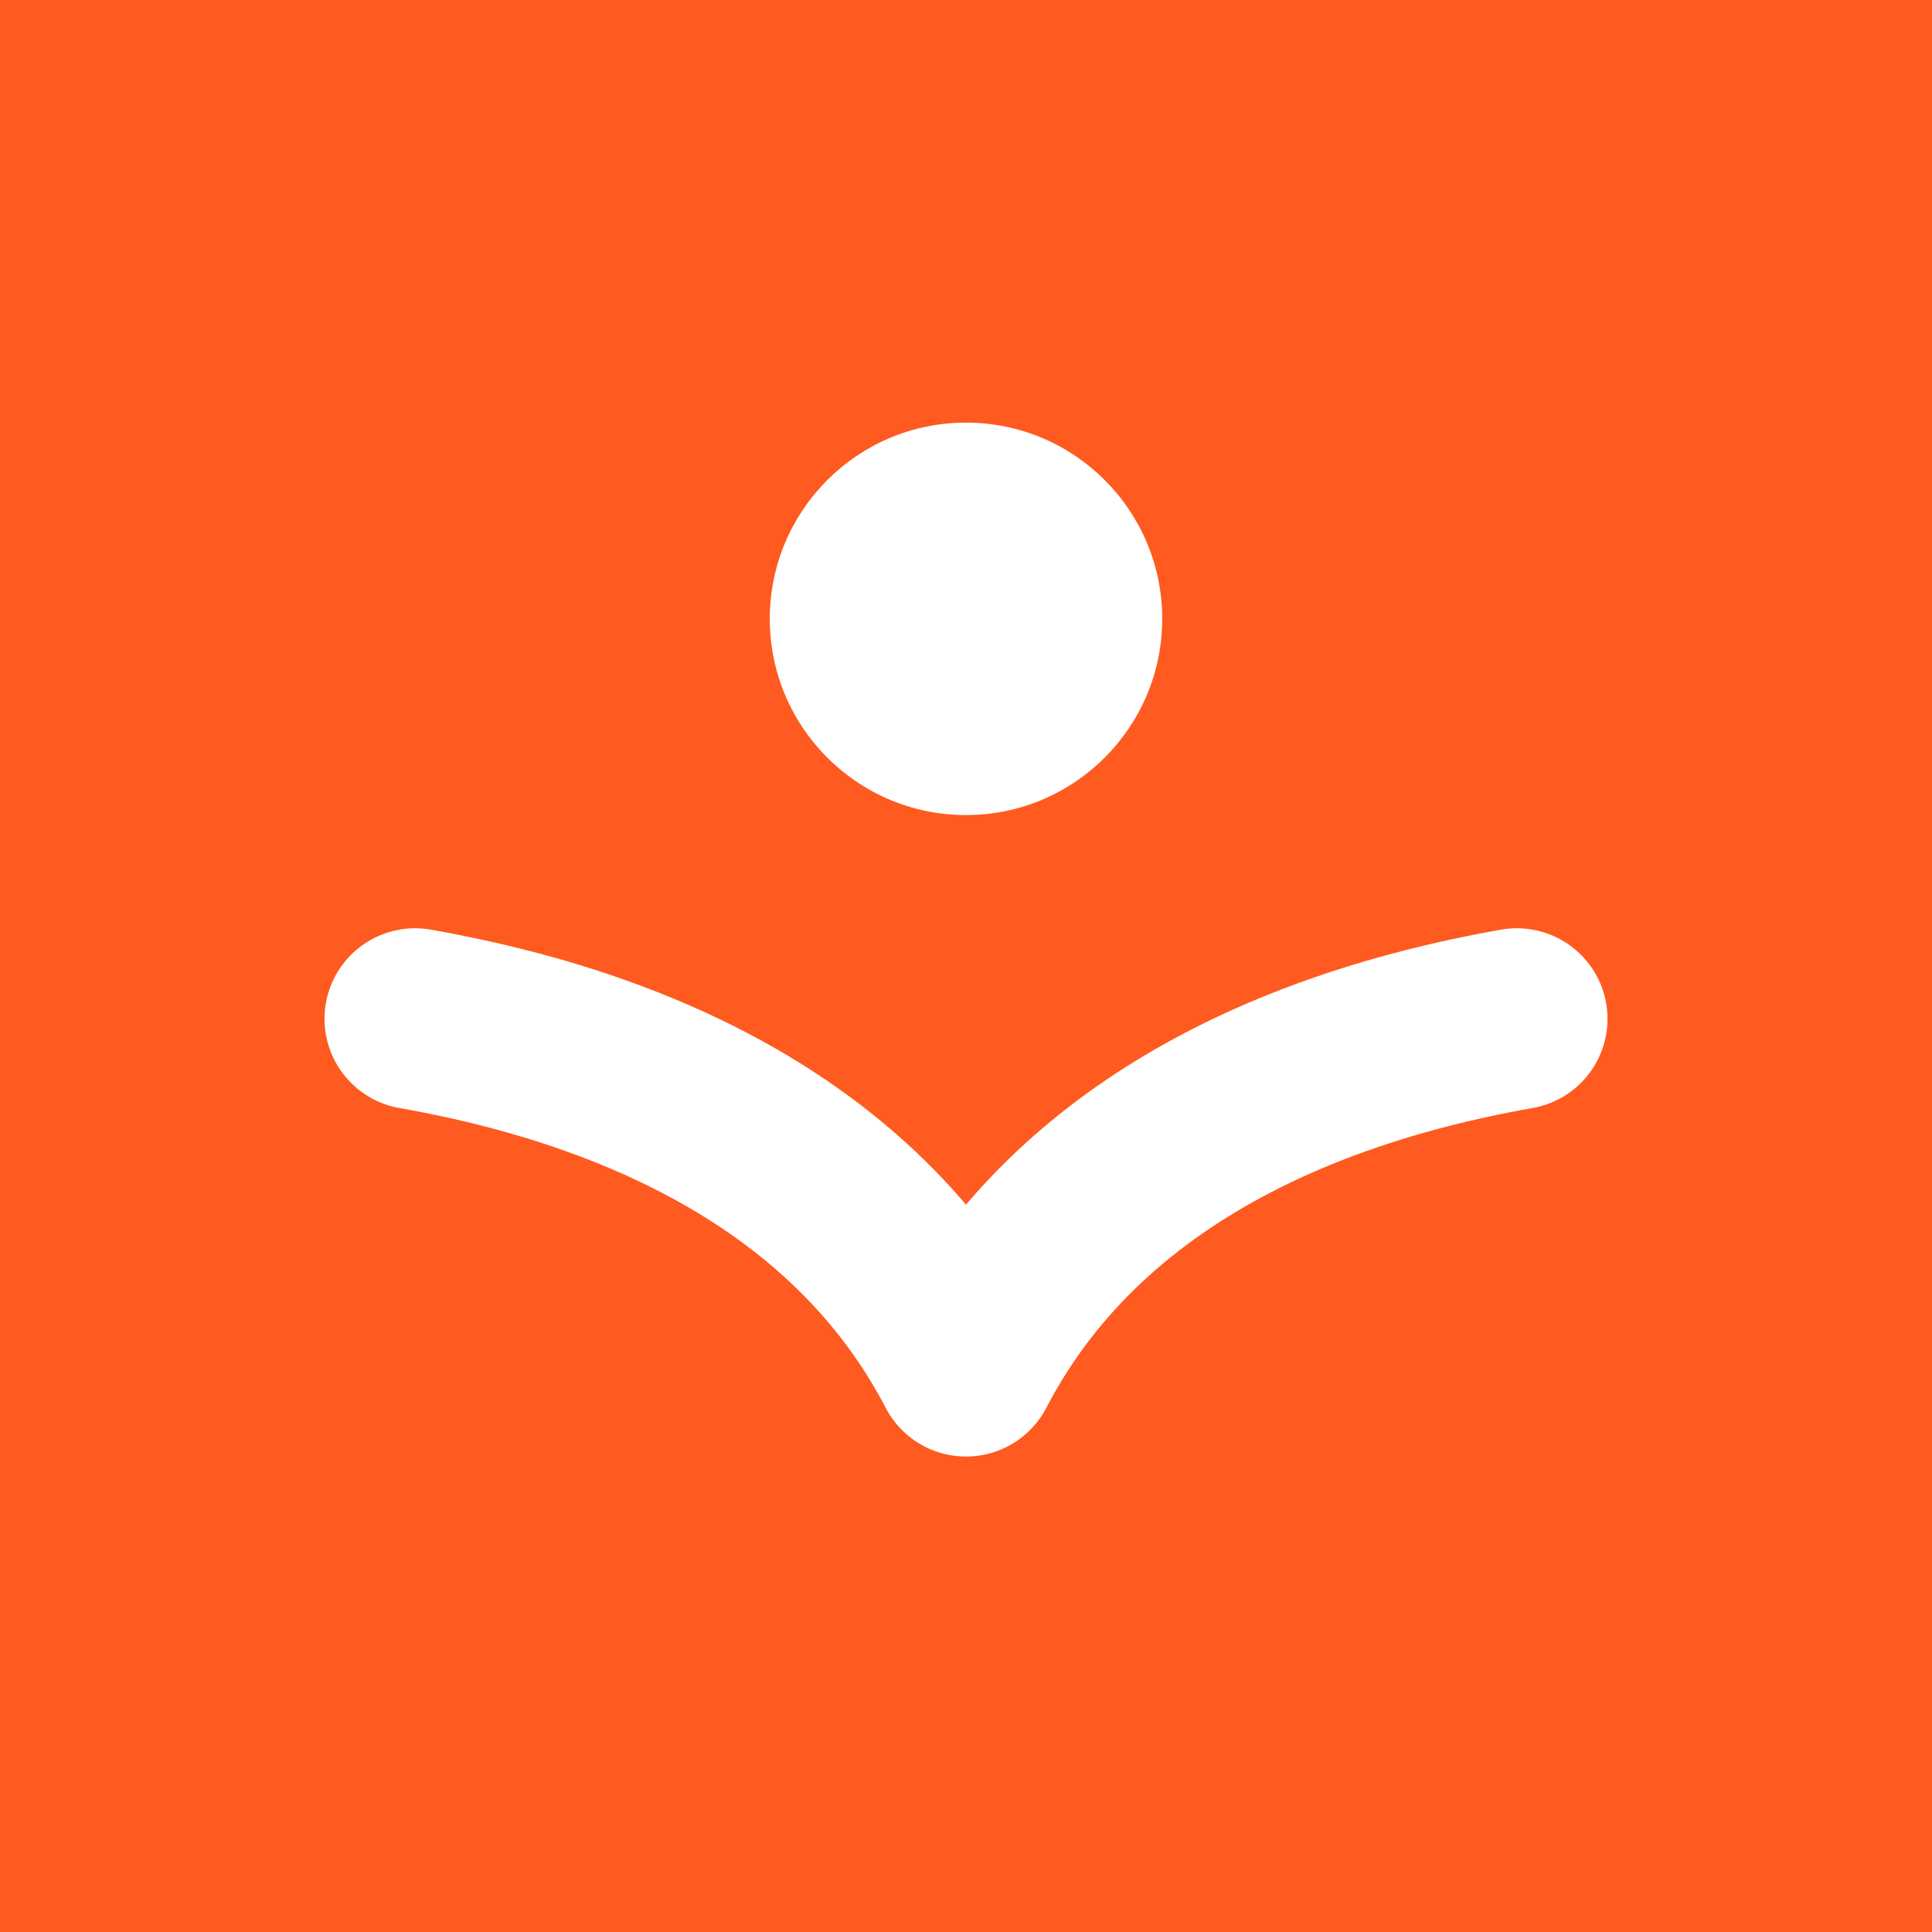
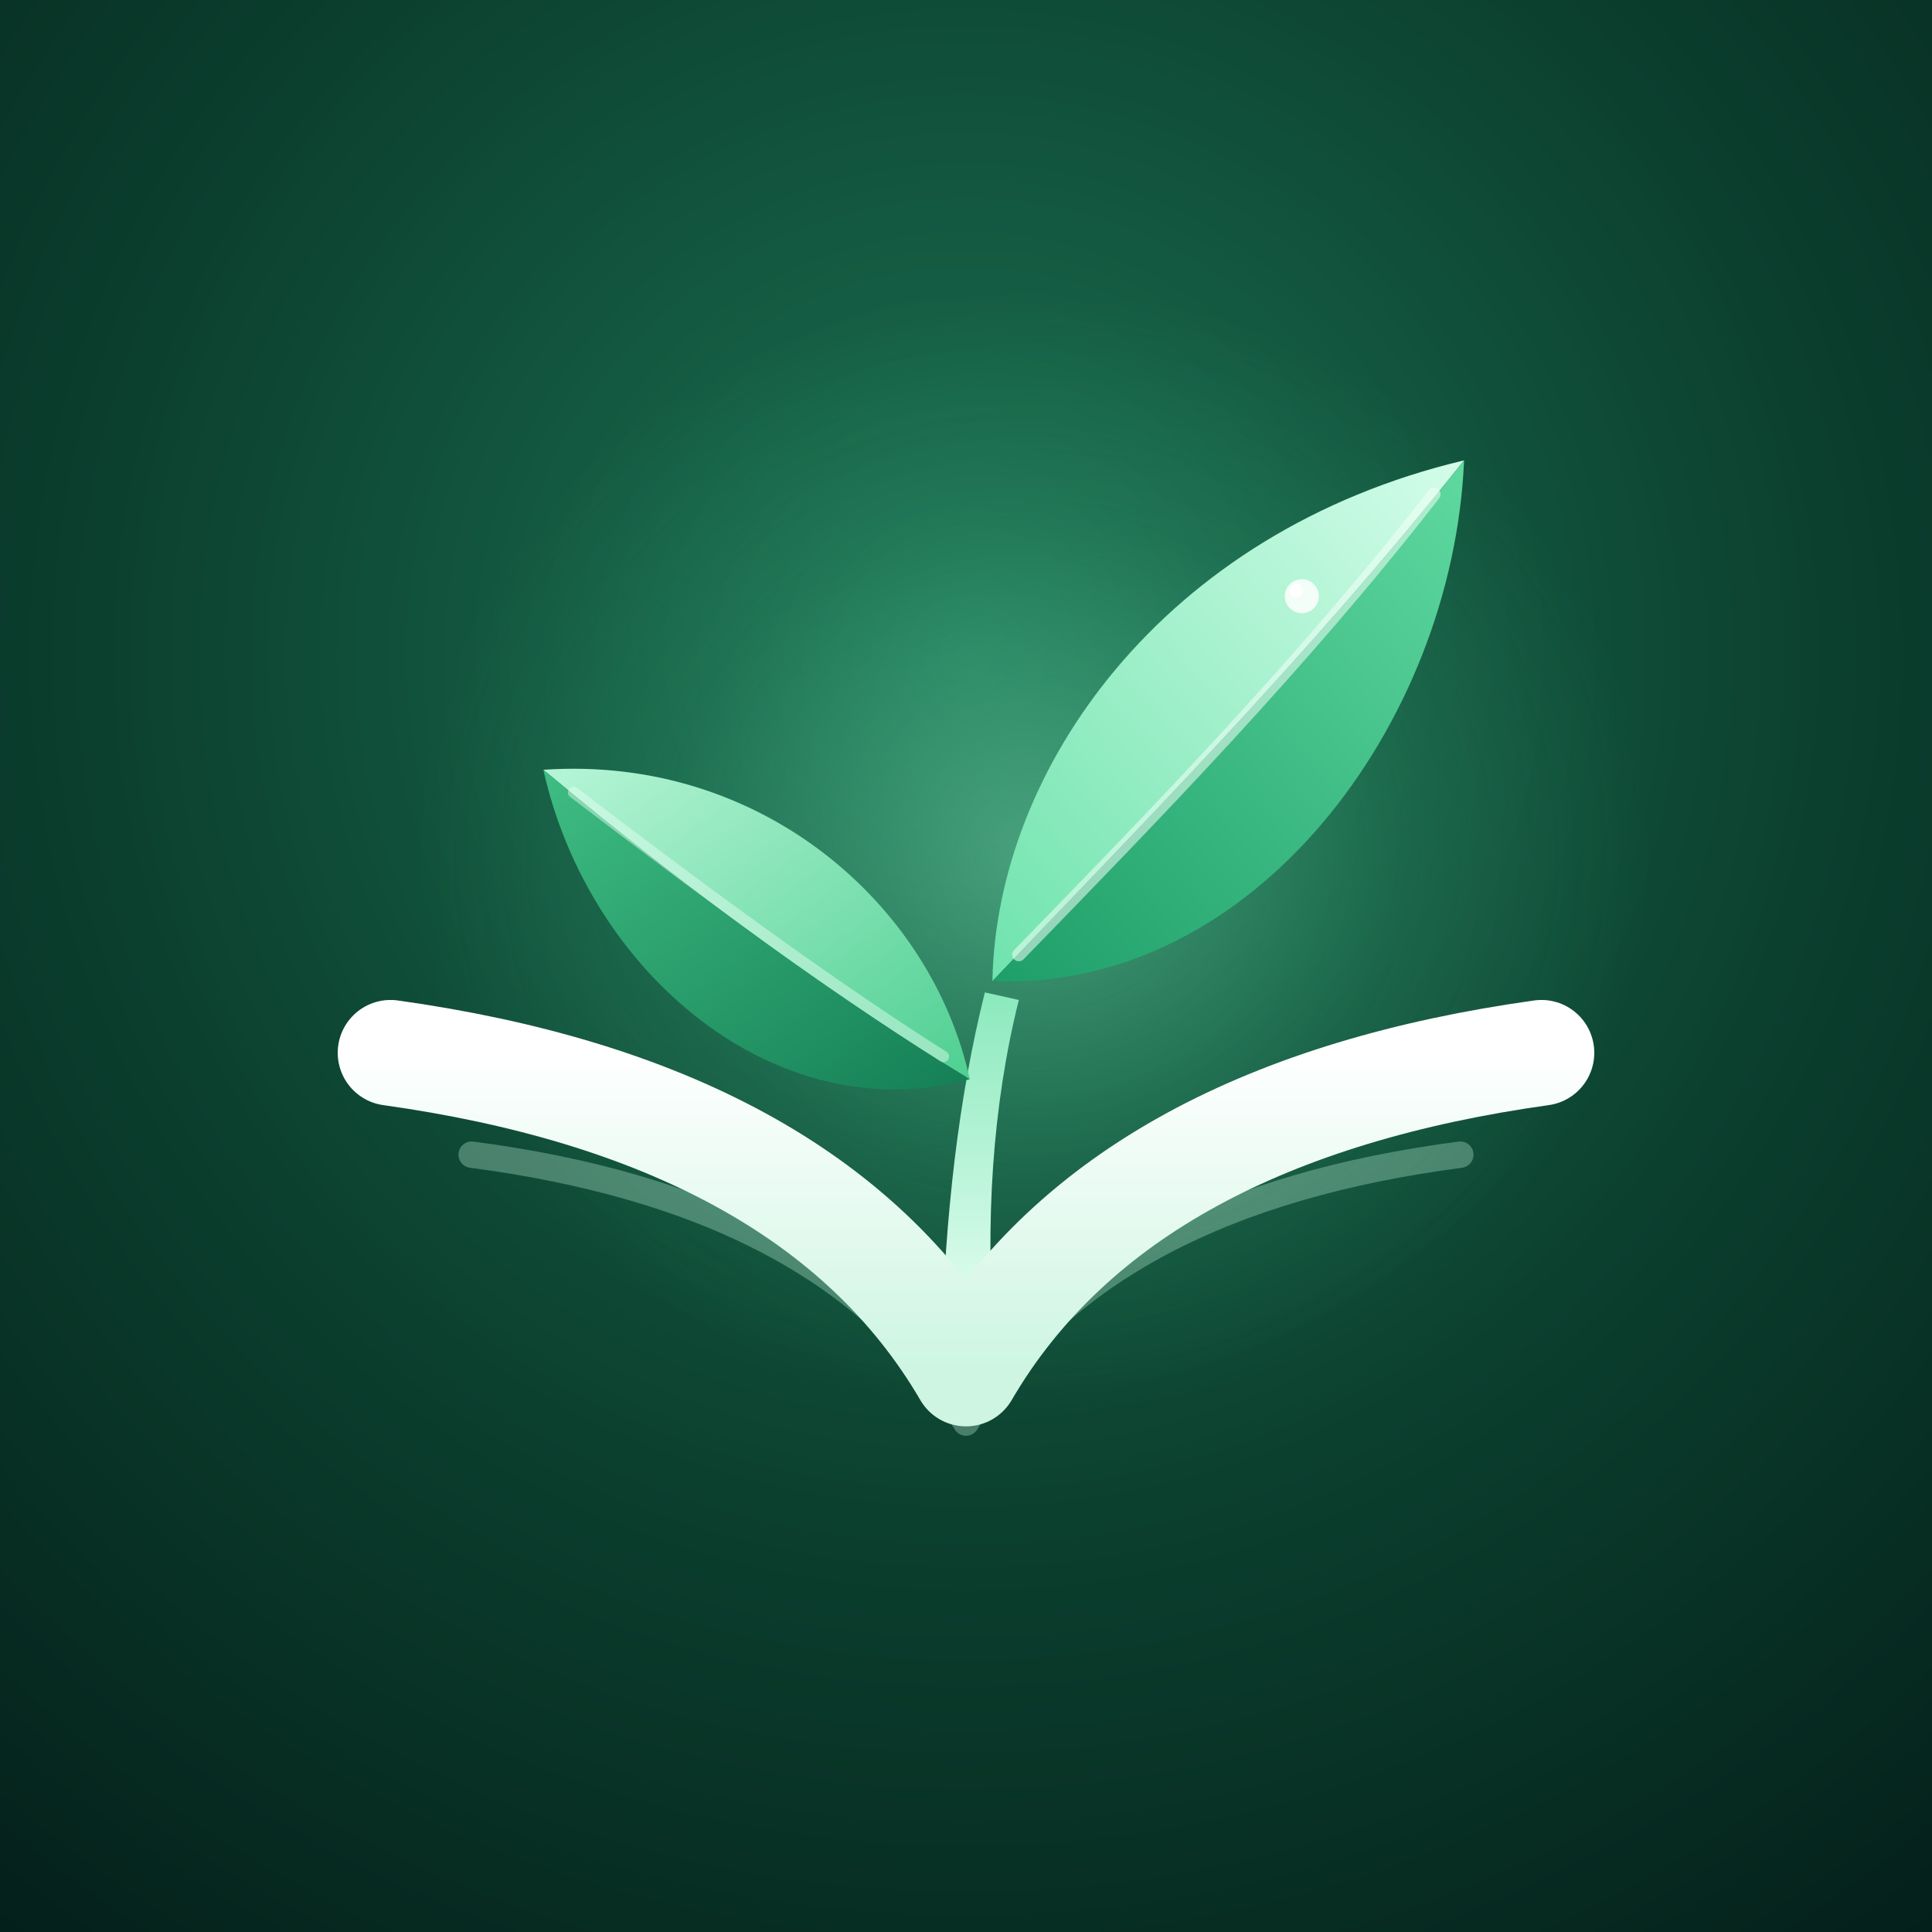
- <svg xmlns="http://www.w3.org/2000/svg" viewBox="0 0 512 512">
-   <rect width="512" height="512" fill="#ff5a1f" />
-   <circle cx="256" cy="164" r="52" fill="#ffffff" />
-   <path d="M256 362 C 230 312, 178 282, 110 270 M256 362 C 282 312, 334 282, 402 270" fill="none" stroke="#ffffff" stroke-width="48" stroke-linecap="round" stroke-linejoin="round" />
+ <svg xmlns="http://www.w3.org/2000/svg" viewBox="0 0 1024 1024">
+   <defs>
+     <radialGradient id="bg" cx="0.5" cy="0.34" r="0.82">
+       <stop offset="0" stop-color="#1b7253" />
+       <stop offset="0.55" stop-color="#0b3f2e" />
+       <stop offset="1" stop-color="#04201a" />
+     </radialGradient>
+     <radialGradient id="glow" cx="0.5" cy="0.5" r="0.5">
+       <stop offset="0" stop-color="#8ff3c4" stop-opacity="0.42" />
+       <stop offset="0.6" stop-color="#5fe0a6" stop-opacity="0.12" />
+       <stop offset="1" stop-color="#5fe0a6" stop-opacity="0" />
+     </radialGradient>
+     <linearGradient id="page" x1="0" y1="0" x2="0" y2="1">
+       <stop offset="0" stop-color="#ffffff" />
+       <stop offset="1" stop-color="#cdf5e2" />
+     </linearGradient>
+     <linearGradient id="lightR" x1="0" y1="1" x2="1" y2="0">
+       <stop offset="0" stop-color="#6fe3ad" />
+       <stop offset="1" stop-color="#d4fde9" />
+     </linearGradient>
+     <linearGradient id="darkR" x1="0" y1="1" x2="1" y2="0">
+       <stop offset="0" stop-color="#1e9e69" />
+       <stop offset="1" stop-color="#5fd9a0" />
+     </linearGradient>
+     <linearGradient id="lightL" x1="1" y1="1" x2="0" y2="0">
+       <stop offset="0" stop-color="#4fcf92" />
+       <stop offset="1" stop-color="#b6f5d6" />
+     </linearGradient>
+     <linearGradient id="darkL" x1="1" y1="1" x2="0" y2="0">
+       <stop offset="0" stop-color="#157f55" />
+       <stop offset="1" stop-color="#3fbd83" />
+     </linearGradient>
+     <linearGradient id="stem" x1="0" y1="1" x2="0" y2="0">
+       <stop offset="0" stop-color="#e9fff4" />
+       <stop offset="1" stop-color="#8be9bd" />
+     </linearGradient>
+   </defs>
+   <rect width="1024" height="1024" fill="url(#bg)" />
+   <ellipse cx="548" cy="452" rx="330" ry="300" fill="url(#glow)" />
+   <g transform="translate(0 -40)">
+     <path d="M499 752 C 501 684, 508 622, 522 566 L 540 570 C 526 626, 522 688, 527 752 Z" fill="url(#stem)" />
+     <path d="M250 652 C 372 668, 462 712, 512 794 C 562 712, 652 668, 774 652" fill="none" stroke="#bdf0d7" stroke-opacity="0.34" stroke-width="14" stroke-linecap="round" stroke-linejoin="round" />
+     <path d="M207 598 C 350 618, 456 672, 512 768 C 568 672, 674 618, 817 598" fill="none" stroke="url(#page)" stroke-width="56" stroke-linecap="round" stroke-linejoin="round" />
+     <path d="M514 612 C 494 520, 404 440, 288 448 C 372 518, 448 572, 514 612 Z" fill="url(#lightL)" />
+     <path d="M514 612 C 448 572, 372 518, 288 448 C 312 556, 412 640, 514 612 Z" fill="url(#darkL)" />
+     <path d="M500 600 C 440 562, 372 512, 304 460" fill="none" stroke="#eafff4" stroke-opacity="0.45" stroke-width="6" stroke-linecap="round" />
+     <path d="M526 560 C 528 448, 616 322, 776 284 C 690 392, 600 482, 526 560 Z" fill="url(#lightR)" />
+     <path d="M526 560 C 600 482, 690 392, 776 284 C 770 424, 664 566, 526 560 Z" fill="url(#darkR)" />
+     <path d="M540 546 C 610 474, 690 392, 760 302" fill="none" stroke="#f2fff8" stroke-opacity="0.55" stroke-width="7" stroke-linecap="round" />
+     <circle cx="690" cy="356" r="9" fill="#ffffff" fill-opacity="0.85" />
+     <circle cx="687" cy="353" r="3.5" fill="#ffffff" />
+   </g>
</svg>
